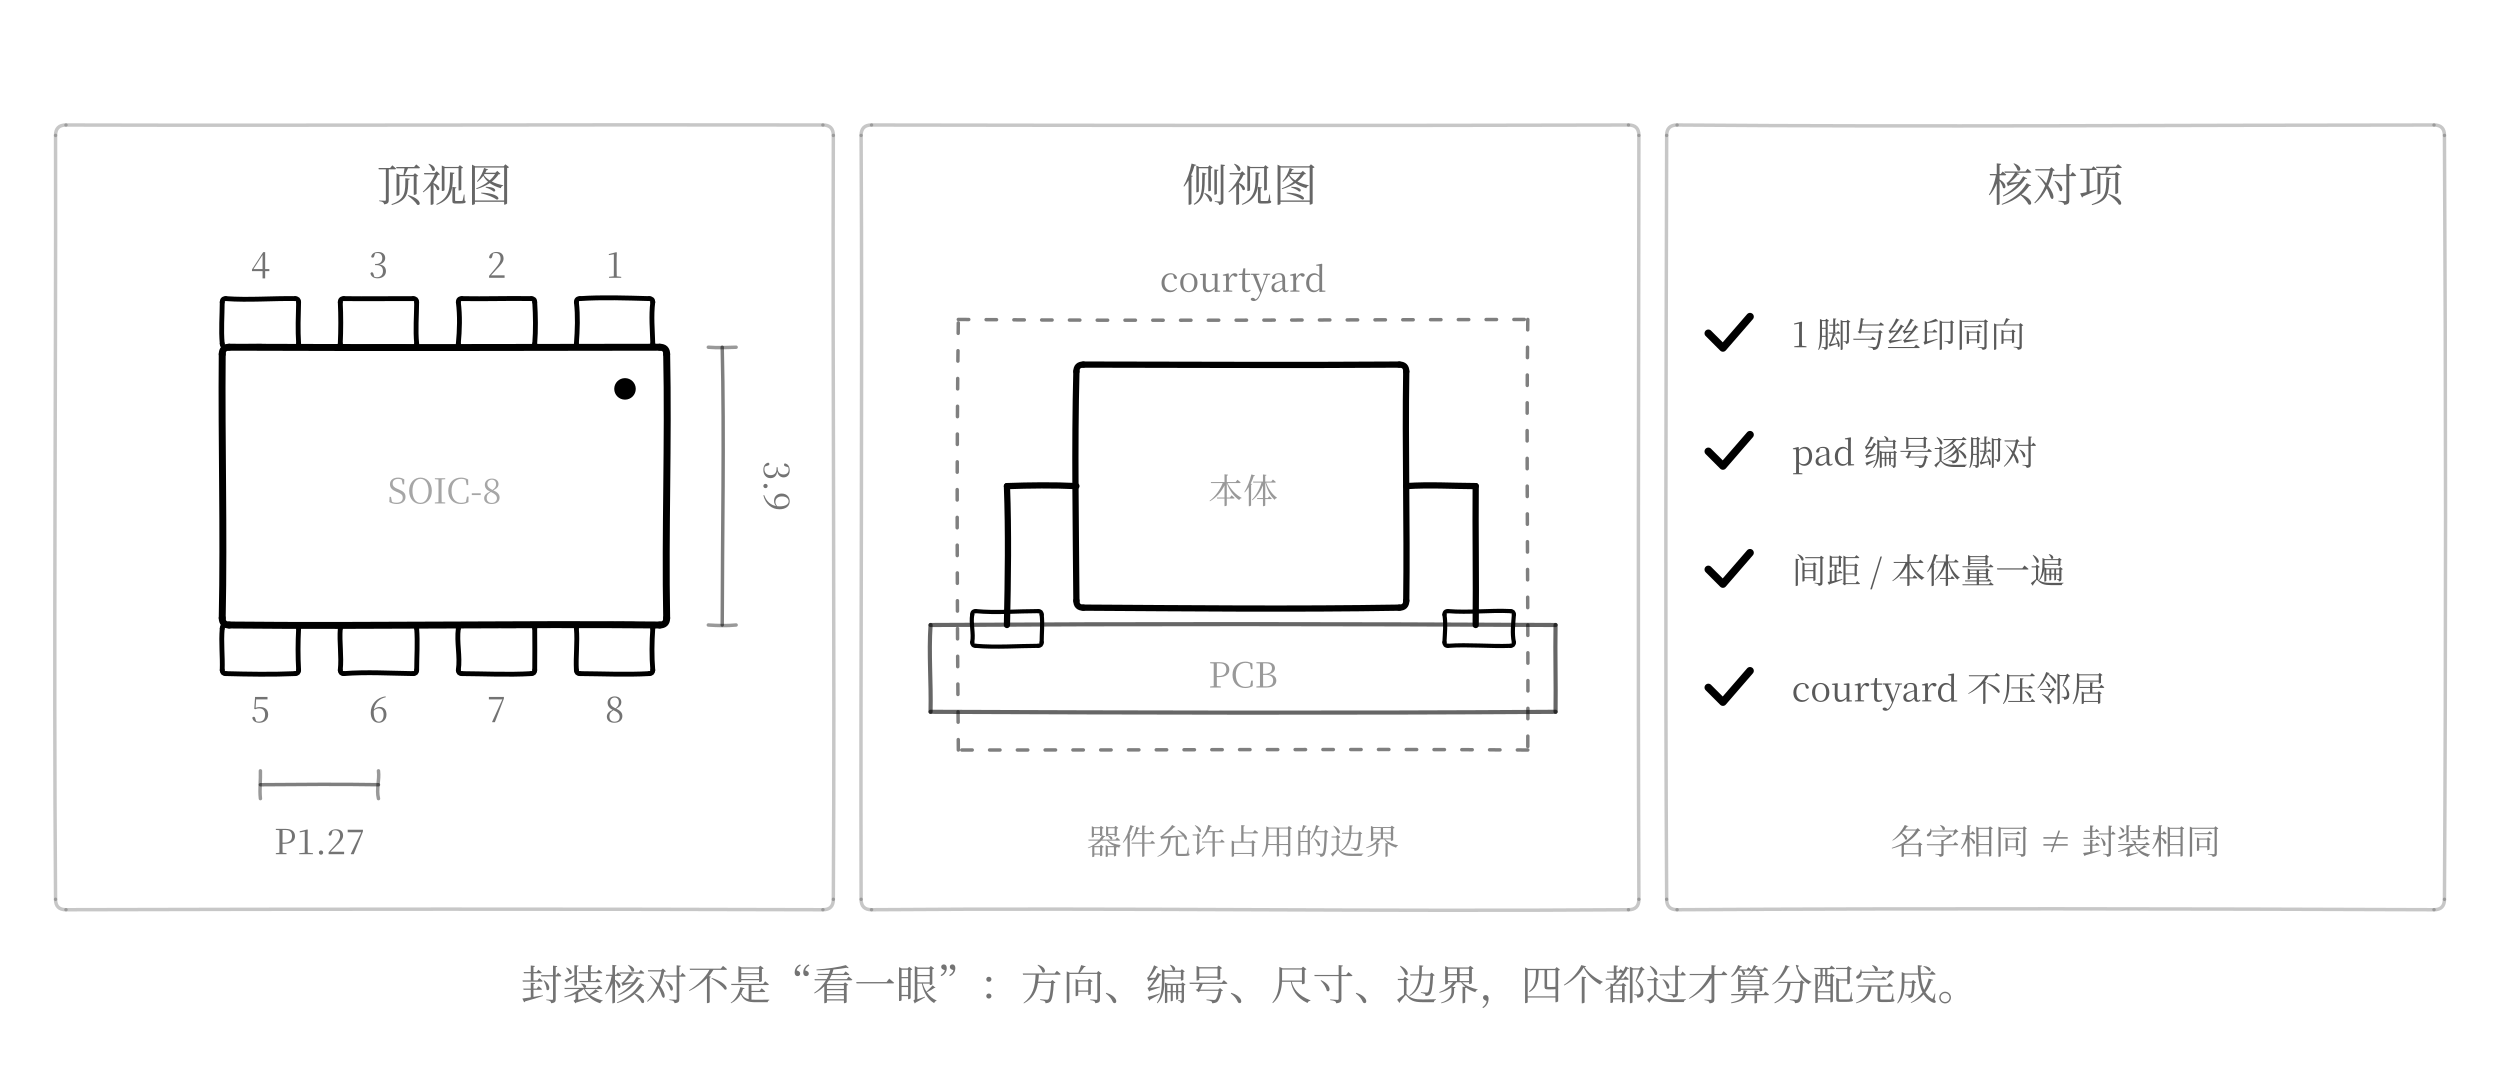
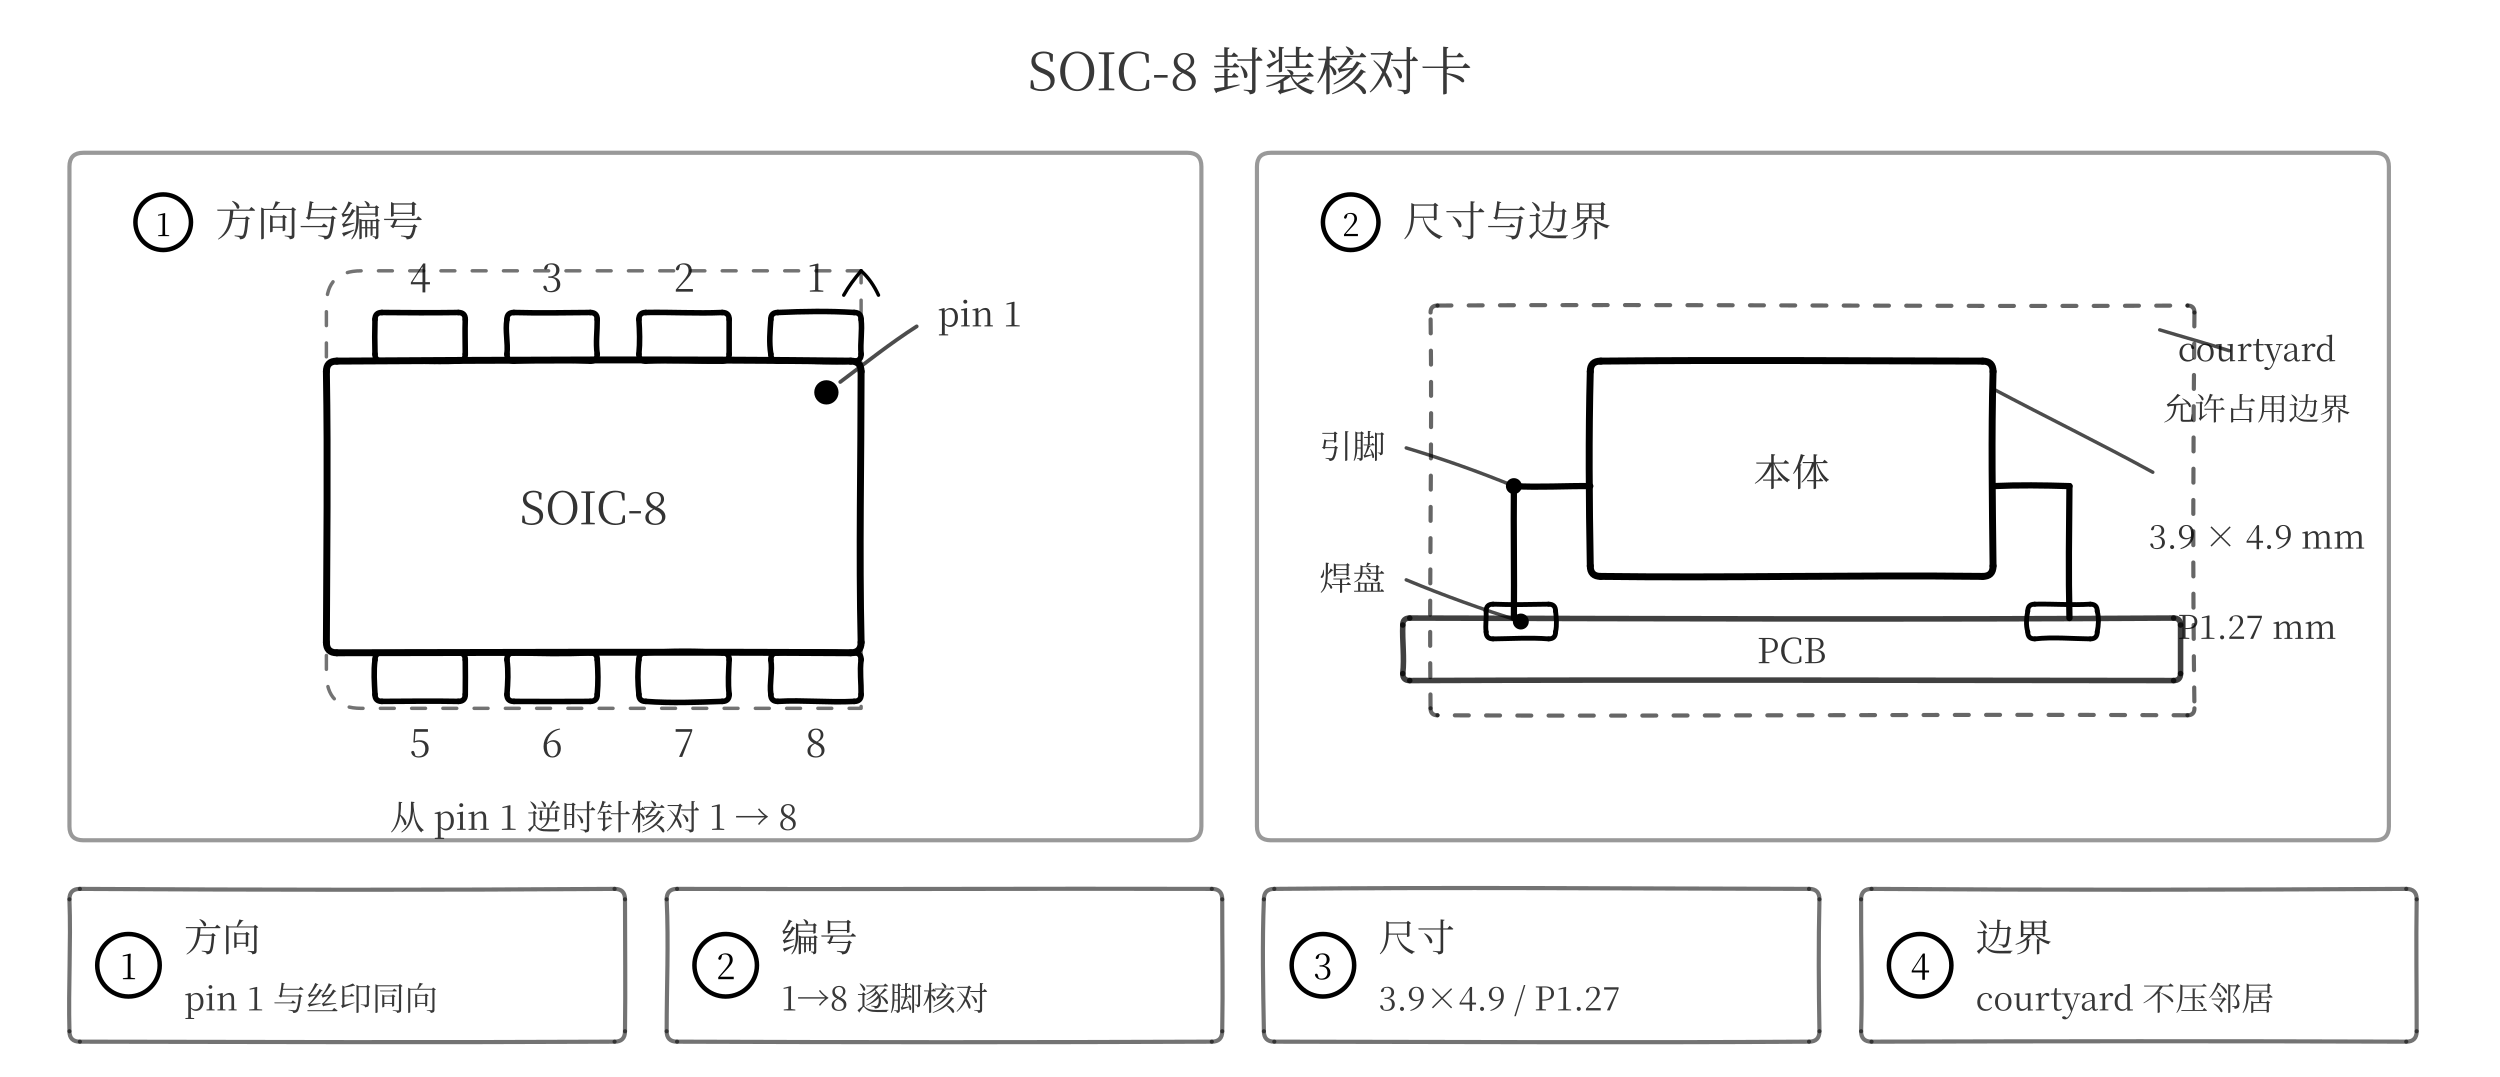
<svg xmlns="http://www.w3.org/2000/svg" viewBox="0 0 720 310" fill="none" stroke="currentColor" stroke-width="2.2" stroke-linecap="round" stroke-linejoin="round">
-   <path d="M19 36C91.67 36.2 164.33 35.84 237 36" stroke-width="1" opacity="0.22" />
-   <path d="M240 39C239.75 112.33 240.44 185.67 240 259" stroke-width="1" opacity="0.22" />
-   <path d="M237 262C164.33 261.77 91.67 261.8 19 262" stroke-width="1" opacity="0.22" />
-   <path d="M16 259C15.44 185.67 16.13 112.33 16 39" stroke-width="1" opacity="0.22" />
-   <path d="M16 39Q16 36 19 36" stroke-width="1" opacity="0.22" />
-   <path d="M237 36Q240 36 240 39" stroke-width="1" opacity="0.22" />
-   <path d="M240 259Q240 262 237 262" stroke-width="1" opacity="0.22" />
-   <path d="M19 262Q16 262 16 259" stroke-width="1" opacity="0.22" />
-   <text x="128" y="58" font-size="13" text-anchor="middle" font-family="Noto Serif CJK SC, Songti SC, SimSun, serif" fill="currentColor" stroke="none" opacity="0.6">顶视图</text>
-   <path d="M251 36C323.67 36.12 396.33 36.21 469 36" stroke-width="1" opacity="0.22" />
-   <path d="M472 39C471.93 112.33 471.7 185.67 472 259" stroke-width="1" opacity="0.22" />
-   <path d="M469 262C396.33 262.56 323.67 261.42 251 262" stroke-width="1" opacity="0.22" />
-   <path d="M248 259C247.79 185.67 248.42 112.33 248 39" stroke-width="1" opacity="0.22" />
-   <path d="M248 39Q248 36 251 36" stroke-width="1" opacity="0.22" />
-   <path d="M469 36Q472 36 472 39" stroke-width="1" opacity="0.22" />
-   <path d="M472 259Q472 262 469 262" stroke-width="1" opacity="0.22" />
-   <path d="M251 262Q248 262 248 259" stroke-width="1" opacity="0.22" />
-   <text x="360" y="58" font-size="13" text-anchor="middle" font-family="Noto Serif CJK SC, Songti SC, SimSun, serif" fill="currentColor" stroke="none" opacity="0.6">侧视图</text>
-   <path d="M483 36C555.67 36.59 628.33 36.01 701 36" stroke-width="1" opacity="0.22" />
-   <path d="M704 39C704.4 112.33 704.44 185.67 704 259" stroke-width="1" opacity="0.22" />
-   <path d="M701 262C628.33 261.73 555.67 261.58 483 262" stroke-width="1" opacity="0.22" />
-   <path d="M480 259C479.56 185.67 479.83 112.33 480 39" stroke-width="1" opacity="0.22" />
-   <path d="M480 39Q480 36 483 36" stroke-width="1" opacity="0.22" />
-   <path d="M701 36Q704 36 704 39" stroke-width="1" opacity="0.22" />
-   <path d="M704 259Q704 262 701 262" stroke-width="1" opacity="0.22" />
-   <path d="M483 262Q480 262 480 259" stroke-width="1" opacity="0.22" />
-   <text x="592" y="58" font-size="13" text-anchor="middle" font-family="Noto Serif CJK SC, Songti SC, SimSun, serif" fill="currentColor" stroke="none" opacity="0.6">核对项</text>
-   <path d="M66 100C107.33 100.16 148.67 100.09 190 100" stroke-width="2" />
-   <path d="M192 102C192.54 127.33 191.52 152.67 192 178" stroke-width="2" />
-   <path d="M190 180C148.67 179.6 107.33 180.43 66 180" stroke-width="2" />
-   <path d="M64 178C64.52 152.67 63.77 127.33 64 102" stroke-width="2" />
-   <path d="M64 102Q64 100 66 100" stroke-width="2" />
-   <path d="M190 100Q192 100 192 102" stroke-width="2" />
-   <path d="M192 178Q192 180 190 180" stroke-width="2" />
-   <path d="M66 180Q64 180 64 178" stroke-width="2" />
-   <text x="128" y="145" font-size="10" text-anchor="middle" font-family="Noto Serif CJK SC, Songti SC, SimSun, serif" fill="currentColor" stroke="none" opacity="0.35">SOIC-8</text>
-   <path d="M65 86C71.67 86.5 78.33 85.88 85 86" stroke-width="1.4" />
-   <path d="M86 87C85.89 91 85.75 95 86 99" stroke-width="1.4" />
-   <path d="M85 100C78.33 99.73 71.67 99.56 65 100" stroke-width="1.4" />
-   <path d="M64 99C63.64 95 63.98 91 64 87" stroke-width="1.4" />
-   <path d="M64 87Q64 86 65 86" stroke-width="1.4" />
-   <path d="M85 86Q86 86 86 87" stroke-width="1.4" />
-   <path d="M86 99Q86 100 85 100" stroke-width="1.4" />
-   <path d="M65 100Q64 100 64 99" stroke-width="1.4" />
-   <path d="M65 180C71.67 179.88 78.33 180.4 85 180" stroke-width="1.4" />
-   <path d="M86 181C85.79 185 85.78 189 86 193" stroke-width="1.4" />
-   <path d="M85 194C78.33 194.3 71.67 194.18 65 194" stroke-width="1.4" />
-   <path d="M64 193C64.14 189 63.64 185 64 181" stroke-width="1.4" />
-   <path d="M64 181Q64 180 65 180" stroke-width="1.4" />
-   <path d="M85 180Q86 180 86 181" stroke-width="1.4" />
-   <path d="M86 193Q86 194 85 194" stroke-width="1.4" />
-   <path d="M65 194Q64 194 64 193" stroke-width="1.4" />
-   <text x="75" y="80" font-size="10" text-anchor="middle" font-family="Noto Serif CJK SC, Songti SC, SimSun, serif" fill="currentColor" stroke="none" opacity="0.55">4</text>
-   <text x="75" y="208" font-size="10" text-anchor="middle" font-family="Noto Serif CJK SC, Songti SC, SimSun, serif" fill="currentColor" stroke="none" opacity="0.55">5</text>
-   <path d="M99 86C105.67 86.1 112.33 85.96 119 86" stroke-width="1.4" />
-   <path d="M120 87C119.97 91 119.62 95 120 99" stroke-width="1.4" />
-   <path d="M119 100C112.33 99.57 105.67 100.06 99 100" stroke-width="1.4" />
-   <path d="M98 99C98.18 95 98.19 91 98 87" stroke-width="1.4" />
-   <path d="M98 87Q98 86 99 86" stroke-width="1.4" />
-   <path d="M119 86Q120 86 120 87" stroke-width="1.4" />
-   <path d="M120 99Q120 100 119 100" stroke-width="1.4" />
-   <path d="M99 100Q98 100 98 99" stroke-width="1.4" />
-   <path d="M99 180C105.67 179.53 112.33 180.42 119 180" stroke-width="1.4" />
-   <path d="M120 181C120.31 185 120.01 189 120 193" stroke-width="1.4" />
-   <path d="M119 194C112.33 193.91 105.67 193.47 99 194" stroke-width="1.4" />
-   <path d="M98 193C98.42 189 97.7 185 98 181" stroke-width="1.4" />
-   <path d="M98 181Q98 180 99 180" stroke-width="1.4" />
-   <path d="M119 180Q120 180 120 181" stroke-width="1.4" />
-   <path d="M120 193Q120 194 119 194" stroke-width="1.4" />
-   <path d="M99 194Q98 194 98 193" stroke-width="1.4" />
-   <text x="109" y="80" font-size="10" text-anchor="middle" font-family="Noto Serif CJK SC, Songti SC, SimSun, serif" fill="currentColor" stroke="none" opacity="0.55">3</text>
-   <text x="109" y="208" font-size="10" text-anchor="middle" font-family="Noto Serif CJK SC, Songti SC, SimSun, serif" fill="currentColor" stroke="none" opacity="0.55">6</text>
-   <path d="M133 86C139.67 86.13 146.33 85.87 153 86" stroke-width="1.4" />
-   <path d="M154 87C154.25 91 154.31 95 154 99" stroke-width="1.4" />
-   <path d="M153 100C146.33 100.22 139.67 99.85 133 100" stroke-width="1.4" />
-   <path d="M132 99C132.37 95 132.5 91 132 87" stroke-width="1.4" />
-   <path d="M132 87Q132 86 133 86" stroke-width="1.4" />
-   <path d="M153 86Q154 86 154 87" stroke-width="1.4" />
-   <path d="M154 99Q154 100 153 100" stroke-width="1.4" />
-   <path d="M133 100Q132 100 132 99" stroke-width="1.4" />
-   <path d="M133 180C139.67 179.93 146.33 180.48 153 180" stroke-width="1.4" />
-   <path d="M154 181C154.02 185 154.05 189 154 193" stroke-width="1.4" />
-   <path d="M153 194C146.33 194.4 139.67 194.04 133 194" stroke-width="1.4" />
-   <path d="M132 193C132.58 189 131.47 185 132 181" stroke-width="1.4" />
-   <path d="M132 181Q132 180 133 180" stroke-width="1.4" />
-   <path d="M153 180Q154 180 154 181" stroke-width="1.4" />
-   <path d="M154 193Q154 194 153 194" stroke-width="1.4" />
-   <path d="M133 194Q132 194 132 193" stroke-width="1.4" />
-   <text x="143" y="80" font-size="10" text-anchor="middle" font-family="Noto Serif CJK SC, Songti SC, SimSun, serif" fill="currentColor" stroke="none" opacity="0.55">2</text>
-   <text x="143" y="208" font-size="10" text-anchor="middle" font-family="Noto Serif CJK SC, Songti SC, SimSun, serif" fill="currentColor" stroke="none" opacity="0.55">7</text>
-   <path d="M167 86C173.67 85.56 180.33 85.82 187 86" stroke-width="1.4" />
-   <path d="M188 87C187.5 91 187.9 95 188 99" stroke-width="1.4" />
-   <path d="M187 100C180.33 99.75 173.67 99.85 167 100" stroke-width="1.4" />
-   <path d="M166 99C166.29 95 166.46 91 166 87" stroke-width="1.4" />
-   <path d="M166 87Q166 86 167 86" stroke-width="1.4" />
-   <path d="M187 86Q188 86 188 87" stroke-width="1.4" />
-   <path d="M188 99Q188 100 187 100" stroke-width="1.4" />
-   <path d="M167 100Q166 100 166 99" stroke-width="1.4" />
-   <path d="M167 180C173.67 179.93 180.33 179.47 187 180" stroke-width="1.4" />
-   <path d="M188 181C187.73 185 187.67 189 188 193" stroke-width="1.4" />
-   <path d="M187 194C180.33 194.38 173.67 194.04 167 194" stroke-width="1.4" />
-   <path d="M166 193C165.78 189 166.35 185 166 181" stroke-width="1.4" />
-   <path d="M166 181Q166 180 167 180" stroke-width="1.4" />
-   <path d="M187 180Q188 180 188 181" stroke-width="1.4" />
-   <path d="M188 193Q188 194 187 194" stroke-width="1.4" />
-   <path d="M167 194Q166 194 166 193" stroke-width="1.4" />
-   <text x="177" y="80" font-size="10" text-anchor="middle" font-family="Noto Serif CJK SC, Songti SC, SimSun, serif" fill="currentColor" stroke="none" opacity="0.55">1</text>
-   <text x="177" y="208" font-size="10" text-anchor="middle" font-family="Noto Serif CJK SC, Songti SC, SimSun, serif" fill="currentColor" stroke="none" opacity="0.55">8</text>
-   <path d="M180 109.4C181.44 109.4 182.6 110.56 182.6 112C182.6 113.44 181.44 114.6 180 114.6C178.56 114.6 177.4 113.44 177.4 112C177.4 110.56 178.56 109.4 180 109.4Z" stroke-width="1" fill="currentColor" />
-   <path d="M75 226C86.33 225.92 97.67 225.8 109 226" stroke-width="1" opacity="0.5" />
-   <path d="M75 222C75.09 224.67 74.71 227.33 75 230" stroke-width="1" opacity="0.4" />
-   <path d="M109 222C109.33 224.67 108.34 227.33 109 230" stroke-width="1" opacity="0.4" />
-   <text x="92" y="246" font-size="10" text-anchor="middle" font-family="Noto Serif CJK SC, Songti SC, SimSun, serif" fill="currentColor" stroke="none" opacity="0.55">P1.27</text>
-   <path d="M208 100C208.61 126.67 208.04 153.33 208 180" stroke-width="1" opacity="0.5" />
-   <path d="M204 100C206.67 100.21 209.33 100.1 212 100" stroke-width="1" opacity="0.4" />
-   <path d="M204 180C206.67 180.17 209.33 180.27 212 180" stroke-width="1" opacity="0.4" />
-   <text x="220" y="140" font-size="10" text-anchor="middle" font-family="Noto Serif CJK SC, Songti SC, SimSun, serif" fill="currentColor" stroke="none" opacity="0.55" transform="rotate(90 220 140)">3.9</text>
-   <path d="M268 180C328 179.63 388 179.7 448 180" stroke-width="1.2" opacity="0.6" />
-   <path d="M448 180C447.85 188.33 448.12 196.67 448 205" stroke-width="1.2" opacity="0.6" />
-   <path d="M448 205C388 205.41 328 205.24 268 205" stroke-width="1.2" opacity="0.6" />
-   <path d="M268 205C268.2 196.67 267.45 188.33 268 180" stroke-width="1.2" opacity="0.6" />
-   <text x="358" y="198" font-size="10" text-anchor="middle" font-family="Noto Serif CJK SC, Songti SC, SimSun, serif" fill="currentColor" stroke="none" opacity="0.4">PCB</text>
-   <path d="M312 105C342.33 105.02 372.67 105.23 403 105" stroke-width="1.8" />
-   <path d="M405 107C404.64 129 405.3 151 405 173" stroke-width="1.8" />
-   <path d="M403 175C372.67 175.51 342.33 175.18 312 175" stroke-width="1.8" />
-   <path d="M310 173C309.85 151 309.44 129 310 107" stroke-width="1.8" />
-   <path d="M310 107Q310 105 312 105" stroke-width="1.8" />
-   <path d="M403 105Q405 105 405 107" stroke-width="1.8" />
-   <path d="M405 173Q405 175 403 175" stroke-width="1.8" />
-   <path d="M312 175Q310 175 310 173" stroke-width="1.8" />
-   <text x="358" y="145" font-size="10" text-anchor="middle" font-family="Noto Serif CJK SC, Songti SC, SimSun, serif" fill="currentColor" stroke="none" opacity="0.4">本体</text>
-   <path d="M310 140C303.33 139.67 296.67 139.76 290 140" stroke-width="1.8" />
-   <path d="M290 140C290.49 153.33 290.29 166.67 290 180" stroke-width="1.8" />
-   <path d="M405 140C411.67 139.54 418.33 139.97 425 140" stroke-width="1.8" />
-   <path d="M425 140C424.89 153.33 425.15 166.67 425 180" stroke-width="1.8" />
-   <path d="M281 176C287 176.58 293 175.99 299 176" stroke-width="1.2" />
-   <path d="M300 177C300.31 179.67 300 182.33 300 185" stroke-width="1.2" />
-   <path d="M299 186C293 186.02 287 186.51 281 186" stroke-width="1.2" />
-   <path d="M280 185C280.47 182.33 279.55 179.67 280 177" stroke-width="1.2" />
-   <path d="M280 177Q280 176 281 176" stroke-width="1.2" />
-   <path d="M299 176Q300 176 300 177" stroke-width="1.2" />
-   <path d="M300 185Q300 186 299 186" stroke-width="1.2" />
-   <path d="M281 186Q280 186 280 185" stroke-width="1.2" />
-   <path d="M417 176C423 176.5 429 175.71 435 176" stroke-width="1.2" />
-   <path d="M436 177C435.82 179.67 435.44 182.33 436 185" stroke-width="1.2" />
-   <path d="M435 186C429 186.23 423 185.56 417 186" stroke-width="1.2" />
-   <path d="M416 185C416.12 182.33 416.42 179.67 416 177" stroke-width="1.2" />
-   <path d="M416 177Q416 176 417 176" stroke-width="1.2" />
-   <path d="M435 176Q436 176 436 177" stroke-width="1.2" />
-   <path d="M436 185Q436 186 435 186" stroke-width="1.2" />
-   <path d="M417 186Q416 186 416 185" stroke-width="1.2" />
-   <path d="M276 92C330.67 92.47 385.33 92.09 440 92" stroke-width="1" stroke-dasharray="3 5" opacity="0.5" />
-   <path d="M440 92C439.49 133.33 440.23 174.67 440 216" stroke-width="1" stroke-dasharray="3 5" opacity="0.5" />
-   <path d="M440 216C385.33 215.63 330.67 216.08 276 216" stroke-width="1" stroke-dasharray="3 5" opacity="0.5" />
-   <path d="M276 216C275.65 174.67 275.47 133.33 276 92" stroke-width="1" stroke-dasharray="3 5" opacity="0.5" />
-   <text x="358" y="84" font-size="10" text-anchor="middle" font-family="Noto Serif CJK SC, Songti SC, SimSun, serif" fill="currentColor" stroke="none" opacity="0.5">courtyard</text>
-   <text x="358" y="246" font-size="10" text-anchor="middle" font-family="Noto Serif CJK SC, Songti SC, SimSun, serif" fill="currentColor" stroke="none" opacity="0.45">器件允许占用的边界</text>
-   <path d="M492 96l4.2 4.2L504 91.2" stroke-width="2.2" />
-   <text x="516" y="100" font-size="10" text-anchor="start" font-family="Noto Serif CJK SC, Songti SC, SimSun, serif" fill="currentColor" stroke="none" opacity="0.65">1 脚与丝印同向</text>
-   <path d="M492 130l4.2 4.2L504 125.2" stroke-width="2.2" />
-   <text x="516" y="134" font-size="10" text-anchor="start" font-family="Noto Serif CJK SC, Songti SC, SimSun, serif" fill="currentColor" stroke="none" opacity="0.65">pad 编号逐脚对</text>
-   <path d="M492 164l4.2 4.2L504 159.2" stroke-width="2.2" />
-   <text x="516" y="168" font-size="10" text-anchor="start" font-family="Noto Serif CJK SC, Songti SC, SimSun, serif" fill="currentColor" stroke="none" opacity="0.65">间距 / 本体量一遍</text>
-   <path d="M492 198l4.2 4.2L504 193.2" stroke-width="2.2" />
-   <text x="516" y="202" font-size="10" text-anchor="start" font-family="Noto Serif CJK SC, Songti SC, SimSun, serif" fill="currentColor" stroke="none" opacity="0.65">courtyard 不压邻居</text>
-   <text x="592" y="246" font-size="10" text-anchor="middle" font-family="Noto Serif CJK SC, Songti SC, SimSun, serif" fill="currentColor" stroke="none" opacity="0.5">名字相同 ≠ 封装相同</text>
-   <text x="360" y="288" font-size="12" text-anchor="middle" font-family="Noto Serif CJK SC, Songti SC, SimSun, serif" fill="currentColor" stroke="none" opacity="0.55">封装核对不是“看一眼”：方向、编号、尺寸、边界，四个都过才算分配完成。</text>
+   <text x="360" y="26" font-size="15" text-anchor="middle" font-family="Noto Serif CJK SC, Songti SC, SimSun, serif" fill="currentColor" stroke="none" opacity="0.78">SOIC-8 封装核对卡</text>
+   <path d="M24 44H342Q346 44 346 48V238Q346 242 342 242H24Q20 242 20 238V48Q20 44 24 44Z" stroke-width="1.2" opacity="0.4" />
+   <path d="M366 44H684Q688 44 688 48V238Q688 242 684 242H366Q362 242 362 238V48Q362 44 366 44Z" stroke-width="1.2" opacity="0.4" />
+   <path d="M47 56C51.42 56 55 59.58 55 64C55 68.42 51.42 72 47 72C42.58 72 39 68.42 39 64C39 59.58 42.58 56 47 56Z" stroke-width="1.3" />
+   <text x="47" y="68" font-size="9" text-anchor="middle" font-family="Noto Serif CJK SC, Songti SC, SimSun, serif" fill="currentColor" stroke="none">1</text>
+   <text x="62" y="68" font-size="12" text-anchor="start" font-family="Noto Serif CJK SC, Songti SC, SimSun, serif" fill="currentColor" stroke="none" opacity="0.78">方向与编号</text>
+   <path d="M389 56C393.42 56 397 59.58 397 64C397 68.42 393.42 72 389 72C384.58 72 381 68.42 381 64C381 59.58 384.58 56 389 56Z" stroke-width="1.3" />
+   <text x="389" y="68" font-size="9" text-anchor="middle" font-family="Noto Serif CJK SC, Songti SC, SimSun, serif" fill="currentColor" stroke="none">2</text>
+   <text x="404" y="68" font-size="12" text-anchor="start" font-family="Noto Serif CJK SC, Songti SC, SimSun, serif" fill="currentColor" stroke="none" opacity="0.78">尺寸与边界</text>
+   <path d="M97 104C146.33 103.71 195.67 103.41 245 104" stroke-width="2" />
+   <path d="M248 107C247.99 133 247.4 159 248 185" stroke-width="2" />
+   <path d="M245 188C195.67 187.66 146.33 187.94 97 188" stroke-width="2" />
+   <path d="M94 185C94.08 159 94.44 133 94 107" stroke-width="2" />
+   <path d="M94 107Q94 104 97 104" stroke-width="2" />
+   <path d="M245 104Q248 104 248 107" stroke-width="2" />
+   <path d="M248 185Q248 188 245 188" stroke-width="2" />
+   <path d="M97 188Q94 188 94 185" stroke-width="2" />
+   <text x="171" y="151" font-size="13" text-anchor="middle" font-family="Noto Serif CJK SC, Songti SC, SimSun, serif" fill="currentColor" stroke="none" opacity="0.8">SOIC-8</text>
+   <path d="M110 90C117.33 90.07 124.67 90.11 132 90" stroke-width="1.6" />
+   <path d="M134 92C133.87 95.33 134.01 98.67 134 102" stroke-width="1.6" />
+   <path d="M132 104C124.67 104.34 117.33 103.72 110 104" stroke-width="1.6" />
+   <path d="M108 102C107.9 98.67 107.91 95.33 108 92" stroke-width="1.6" />
+   <path d="M108 92Q108 90 110 90" stroke-width="1.6" />
+   <path d="M132 90Q134 90 134 92" stroke-width="1.6" />
+   <path d="M134 102Q134 104 132 104" stroke-width="1.6" />
+   <path d="M110 104Q108 104 108 102" stroke-width="1.6" />
+   <path d="M110 188C117.33 187.88 124.67 187.88 132 188" stroke-width="1.6" />
+   <path d="M134 190C134.04 193.33 134.04 196.67 134 200" stroke-width="1.6" />
+   <path d="M132 202C124.67 201.86 117.33 201.97 110 202" stroke-width="1.6" />
+   <path d="M108 200C107.82 196.67 107.57 193.33 108 190" stroke-width="1.6" />
+   <path d="M108 190Q108 188 110 188" stroke-width="1.6" />
+   <path d="M132 188Q134 188 134 190" stroke-width="1.6" />
+   <path d="M134 200Q134 202 132 202" stroke-width="1.6" />
+   <path d="M110 202Q108 202 108 200" stroke-width="1.6" />
+   <text x="121" y="84" font-size="11" text-anchor="middle" font-family="Noto Serif CJK SC, Songti SC, SimSun, serif" fill="currentColor" stroke="none" opacity="0.8">4</text>
+   <text x="121" y="218" font-size="11" text-anchor="middle" font-family="Noto Serif CJK SC, Songti SC, SimSun, serif" fill="currentColor" stroke="none" opacity="0.8">5</text>
+   <path d="M148 90C155.33 90.2 162.67 90.07 170 90" stroke-width="1.6" />
+   <path d="M172 92C172.04 95.33 171.52 98.67 172 102" stroke-width="1.6" />
+   <path d="M170 104C162.67 103.57 155.33 103.5 148 104" stroke-width="1.6" />
+   <path d="M146 102C146.36 98.67 145.44 95.33 146 92" stroke-width="1.6" />
+   <path d="M146 92Q146 90 148 90" stroke-width="1.6" />
+   <path d="M170 90Q172 90 172 92" stroke-width="1.6" />
+   <path d="M172 102Q172 104 170 104" stroke-width="1.6" />
+   <path d="M148 104Q146 104 146 102" stroke-width="1.6" />
+   <path d="M148 188C155.33 188.19 162.67 188.41 170 188" stroke-width="1.6" />
+   <path d="M172 190C172.24 193.33 172.31 196.67 172 200" stroke-width="1.6" />
+   <path d="M170 202C162.67 202.05 155.33 202.05 148 202" stroke-width="1.6" />
+   <path d="M146 200C146.25 196.67 146.45 193.33 146 190" stroke-width="1.6" />
+   <path d="M146 190Q146 188 148 188" stroke-width="1.6" />
+   <path d="M170 188Q172 188 172 190" stroke-width="1.6" />
+   <path d="M172 200Q172 202 170 202" stroke-width="1.6" />
+   <path d="M148 202Q146 202 146 200" stroke-width="1.6" />
+   <text x="159" y="84" font-size="11" text-anchor="middle" font-family="Noto Serif CJK SC, Songti SC, SimSun, serif" fill="currentColor" stroke="none" opacity="0.8">3</text>
+   <text x="159" y="218" font-size="11" text-anchor="middle" font-family="Noto Serif CJK SC, Songti SC, SimSun, serif" fill="currentColor" stroke="none" opacity="0.8">6</text>
+   <path d="M186 90C193.33 89.85 200.67 90.32 208 90" stroke-width="1.6" />
+   <path d="M210 92C209.95 95.33 210.03 98.67 210 102" stroke-width="1.6" />
+   <path d="M208 104C200.67 104.14 193.33 103.55 186 104" stroke-width="1.6" />
+   <path d="M184 102C184.33 98.67 184.21 95.33 184 92" stroke-width="1.6" />
+   <path d="M184 92Q184 90 186 90" stroke-width="1.6" />
+   <path d="M208 90Q210 90 210 92" stroke-width="1.6" />
+   <path d="M210 102Q210 104 208 104" stroke-width="1.6" />
+   <path d="M186 104Q184 104 184 102" stroke-width="1.6" />
+   <path d="M186 188C193.33 187.48 200.67 187.43 208 188" stroke-width="1.6" />
+   <path d="M210 190C209.86 193.33 209.6 196.67 210 200" stroke-width="1.6" />
+   <path d="M208 202C200.67 202.25 193.33 202.56 186 202" stroke-width="1.6" />
+   <path d="M184 200C183.66 196.67 183.58 193.33 184 190" stroke-width="1.6" />
+   <path d="M184 190Q184 188 186 188" stroke-width="1.6" />
+   <path d="M208 188Q210 188 210 190" stroke-width="1.6" />
+   <path d="M210 200Q210 202 208 202" stroke-width="1.6" />
+   <path d="M186 202Q184 202 184 200" stroke-width="1.6" />
+   <text x="197" y="84" font-size="11" text-anchor="middle" font-family="Noto Serif CJK SC, Songti SC, SimSun, serif" fill="currentColor" stroke="none" opacity="0.8">2</text>
+   <text x="197" y="218" font-size="11" text-anchor="middle" font-family="Noto Serif CJK SC, Songti SC, SimSun, serif" fill="currentColor" stroke="none" opacity="0.8">7</text>
+   <path d="M224 90C231.33 89.67 238.67 89.54 246 90" stroke-width="1.6" />
+   <path d="M248 92C248.37 95.33 247.71 98.67 248 102" stroke-width="1.6" />
+   <path d="M246 104C238.67 104.51 231.33 103.68 224 104" stroke-width="1.6" />
+   <path d="M222 102C221.46 98.67 221.77 95.33 222 92" stroke-width="1.6" />
+   <path d="M222 92Q222 90 224 90" stroke-width="1.6" />
+   <path d="M246 90Q248 90 248 92" stroke-width="1.6" />
+   <path d="M248 102Q248 104 246 104" stroke-width="1.6" />
+   <path d="M224 104Q222 104 222 102" stroke-width="1.6" />
+   <path d="M224 188C231.33 187.57 238.67 187.69 246 188" stroke-width="1.6" />
+   <path d="M248 190C247.57 193.33 248.05 196.67 248 200" stroke-width="1.6" />
+   <path d="M246 202C238.67 202.39 231.33 201.56 224 202" stroke-width="1.6" />
+   <path d="M222 200C221.55 196.67 222.54 193.33 222 190" stroke-width="1.6" />
+   <path d="M222 190Q222 188 224 188" stroke-width="1.6" />
+   <path d="M246 188Q248 188 248 190" stroke-width="1.6" />
+   <path d="M248 200Q248 202 246 202" stroke-width="1.6" />
+   <path d="M224 202Q222 202 222 200" stroke-width="1.6" />
+   <text x="235" y="84" font-size="11" text-anchor="middle" font-family="Noto Serif CJK SC, Songti SC, SimSun, serif" fill="currentColor" stroke="none" opacity="0.8">1</text>
+   <text x="235" y="218" font-size="11" text-anchor="middle" font-family="Noto Serif CJK SC, Songti SC, SimSun, serif" fill="currentColor" stroke="none" opacity="0.8">8</text>
+   <path d="M238 110C239.66 110 241 111.34 241 113C241 114.66 239.66 116 238 116C236.34 116 235 114.66 235 113C235 111.34 236.34 110 238 110Z" stroke-width="1" fill="currentColor" />
+   <path d="M242 110C249.27 104.57 256.35 98.89 264 94" stroke-width="1.1" opacity="0.7" />
+   <text x="270" y="94" font-size="10" text-anchor="start" font-family="Noto Serif CJK SC, Songti SC, SimSun, serif" fill="currentColor" stroke="none" opacity="0.8">pin 1</text>
+   <path d="M248 78H104Q94 78 94 88V194Q94 204 104 204H248V78" stroke-width="1" stroke-dasharray="4 5" opacity="0.55" />
+   <path d="M248 78C246.15 80.2 244.39 82.47 243 85" stroke-width="1" />
+   <path d="M248 78C250.19 79.96 251.77 82.35 253 85" stroke-width="1" />
+   <text x="171" y="239" font-size="10" text-anchor="middle" font-family="Noto Serif CJK SC, Songti SC, SimSun, serif" fill="currentColor" stroke="none" opacity="0.78">从 pin 1 逆时针核对 1 → 8</text>
+   <path d="M406 178C479.33 178.19 552.67 178.47 626 178" stroke-width="1.6" opacity="0.75" />
+   <path d="M628 180C628.01 184.67 627.98 189.33 628 194" stroke-width="1.6" opacity="0.75" />
+   <path d="M626 196C552.67 195.96 479.33 195.7 406 196" stroke-width="1.6" opacity="0.75" />
+   <path d="M404 194C404.52 189.33 403.81 184.67 404 180" stroke-width="1.6" opacity="0.75" />
+   <path d="M404 180Q404 178 406 178" stroke-width="1.6" opacity="0.75" />
+   <path d="M626 178Q628 178 628 180" stroke-width="1.6" opacity="0.75" />
+   <path d="M628 194Q628 196 626 196" stroke-width="1.6" opacity="0.75" />
+   <path d="M406 196Q404 196 404 194" stroke-width="1.6" opacity="0.75" />
+   <text x="516" y="191" font-size="10" text-anchor="middle" font-family="Noto Serif CJK SC, Songti SC, SimSun, serif" fill="currentColor" stroke="none" opacity="0.8">PCB</text>
+   <path d="M461 104C497.67 103.64 534.33 103.92 571 104" stroke-width="2" />
+   <path d="M574 107C573.49 125.67 573.79 144.33 574 163" stroke-width="2" />
+   <path d="M571 166C534.33 165.57 497.67 166.47 461 166" stroke-width="2" />
+   <path d="M458 163C457.66 144.33 457.51 125.67 458 107" stroke-width="2" />
+   <path d="M458 107Q458 104 461 104" stroke-width="2" />
+   <path d="M571 104Q574 104 574 107" stroke-width="2" />
+   <path d="M574 163Q574 166 571 166" stroke-width="2" />
+   <path d="M461 166Q458 166 458 163" stroke-width="2" />
+   <text x="516" y="140" font-size="11" text-anchor="middle" font-family="Noto Serif CJK SC, Songti SC, SimSun, serif" fill="currentColor" stroke="none" opacity="0.8">本体</text>
+   <path d="M458 140C450.67 139.91 443.33 140.42 436 140" stroke-width="1.8" />
+   <path d="M436 140C435.87 152.67 436.12 165.33 436 178" stroke-width="1.8" />
+   <path d="M574 140C581.33 139.66 588.67 139.76 596 140" stroke-width="1.8" />
+   <path d="M596 140C595.89 152.67 595.7 165.33 596 178" stroke-width="1.8" />
+   <path d="M430 174C435.33 174.22 440.67 174.09 446 174" stroke-width="1.4" />
+   <path d="M448 176C448.23 178 448.44 180 448 182" stroke-width="1.4" />
+   <path d="M446 184C440.67 183.58 435.33 183.94 430 184" stroke-width="1.4" />
+   <path d="M428 182C427.73 180 428.14 178 428 176" stroke-width="1.4" />
+   <path d="M428 176Q428 174 430 174" stroke-width="1.4" />
+   <path d="M446 174Q448 174 448 176" stroke-width="1.4" />
+   <path d="M448 182Q448 184 446 184" stroke-width="1.4" />
+   <path d="M430 184Q428 184 428 182" stroke-width="1.4" />
+   <path d="M586 174C591.33 173.88 596.67 174.34 602 174" stroke-width="1.4" />
+   <path d="M604 176C604.53 178 604.39 180 604 182" stroke-width="1.4" />
+   <path d="M602 184C596.67 183.95 591.33 183.41 586 184" stroke-width="1.4" />
+   <path d="M584 182C583.42 180 583.6 178 584 176" stroke-width="1.4" />
+   <path d="M584 176Q584 174 586 174" stroke-width="1.4" />
+   <path d="M602 174Q604 174 604 176" stroke-width="1.4" />
+   <path d="M604 182Q604 184 602 184" stroke-width="1.4" />
+   <path d="M586 184Q584 184 584 182" stroke-width="1.4" />
+   <path d="M414 88C486 87.53 558 88.42 630 88" stroke-width="1.2" stroke-dasharray="4 5" opacity="0.6" />
+   <path d="M632 90C631.66 128 631.47 166 632 204" stroke-width="1.2" stroke-dasharray="4 5" opacity="0.6" />
+   <path d="M630 206C558 205.59 486 206.37 414 206" stroke-width="1.2" stroke-dasharray="4 5" opacity="0.6" />
+   <path d="M412 204C411.56 166 412.51 128 412 90" stroke-width="1.2" stroke-dasharray="4 5" opacity="0.6" />
+   <path d="M412 90Q412 88 414 88" stroke-width="1.2" stroke-dasharray="4 5" opacity="0.6" />
+   <path d="M630 88Q632 88 632 90" stroke-width="1.2" stroke-dasharray="4 5" opacity="0.6" />
+   <path d="M632 204Q632 206 630 206" stroke-width="1.2" stroke-dasharray="4 5" opacity="0.6" />
+   <path d="M414 206Q412 206 412 204" stroke-width="1.2" stroke-dasharray="4 5" opacity="0.6" />
+   <text x="380" y="132" font-size="9.5" text-anchor="start" font-family="Noto Serif CJK SC, Songti SC, SimSun, serif" fill="currentColor" stroke="none" opacity="0.8">引脚</text>
+   <path d="M405 129C415.51 132.16 425.85 135.83 436 140" stroke-width="1" opacity="0.7" />
+   <path d="M436 138.2C436.99 138.2 437.8 139.01 437.8 140C437.8 140.99 436.99 141.8 436 141.8C435.01 141.8 434.2 140.99 434.2 140C434.2 139.01 435.01 138.2 436 138.2Z" stroke-width="1" fill="currentColor" />
+   <text x="380" y="170" font-size="9.5" text-anchor="start" font-family="Noto Serif CJK SC, Songti SC, SimSun, serif" fill="currentColor" stroke="none" opacity="0.8">焊盘</text>
+   <path d="M405 167C415.81 171.52 426.84 175.45 438 179" stroke-width="1" opacity="0.7" />
+   <path d="M438 177.2C438.99 177.2 439.8 178.01 439.8 179C439.8 179.99 438.99 180.8 438 180.8C437.01 180.8 436.2 179.99 436.2 179C436.2 178.01 437.01 177.2 438 177.2Z" stroke-width="1" fill="currentColor" />
+   <text x="650" y="104" font-size="9.5" text-anchor="middle" font-family="Noto Serif CJK SC, Songti SC, SimSun, serif" fill="currentColor" stroke="none" opacity="0.8">courtyard</text>
+   <text x="650" y="121" font-size="9" text-anchor="middle" font-family="Noto Serif CJK SC, Songti SC, SimSun, serif" fill="currentColor" stroke="none" opacity="0.8">允许占用边界</text>
+   <path d="M622 95C628.66 97.03 635.38 98.85 642 101" stroke-width="1" opacity="0.7" />
+   <text x="650" y="158" font-size="9.5" text-anchor="middle" font-family="Noto Serif CJK SC, Songti SC, SimSun, serif" fill="currentColor" stroke="none" opacity="0.8">3.9 × 4.9 mm</text>
+   <path d="M574 112C589.28 120.1 604.83 127.69 620 136" stroke-width="1" opacity="0.7" />
+   <text x="650" y="184" font-size="9.5" text-anchor="middle" font-family="Noto Serif CJK SC, Songti SC, SimSun, serif" fill="currentColor" stroke="none" opacity="0.8">P1.27 mm</text>
+   <path d="M23 256C74.33 256.29 125.67 256.37 177 256" stroke-width="1.2" opacity="0.55" />
+   <path d="M180 259C179.99 271.67 180.17 284.33 180 297" stroke-width="1.2" opacity="0.55" />
+   <path d="M177 300C125.67 300.26 74.33 300.09 23 300" stroke-width="1.2" opacity="0.55" />
+   <path d="M20 297C19.66 284.33 20.46 271.67 20 259" stroke-width="1.2" opacity="0.55" />
+   <path d="M20 259Q20 256 23 256" stroke-width="1.2" opacity="0.55" />
+   <path d="M177 256Q180 256 180 259" stroke-width="1.2" opacity="0.55" />
+   <path d="M180 297Q180 300 177 300" stroke-width="1.2" opacity="0.55" />
+   <path d="M23 300Q20 300 20 297" stroke-width="1.2" opacity="0.55" />
+   <path d="M37 269C41.97 269 46 273.03 46 278C46 282.97 41.97 287 37 287C32.03 287 28 282.97 28 278C28 273.03 32.03 269 37 269Z" stroke-width="1.3" />
+   <text x="37" y="282" font-size="10" text-anchor="middle" font-family="Noto Serif CJK SC, Songti SC, SimSun, serif" fill="currentColor" stroke="none">1</text>
+   <text x="53" y="274" font-size="11" text-anchor="start" font-family="Noto Serif CJK SC, Songti SC, SimSun, serif" fill="currentColor" stroke="none" opacity="0.8">方向</text>
+   <text x="53" y="291" font-size="9.5" text-anchor="start" font-family="Noto Serif CJK SC, Songti SC, SimSun, serif" fill="currentColor" stroke="none" opacity="0.78">pin 1 与丝印同向</text>
+   <path d="M195 256C246.33 256.18 297.67 255.86 349 256" stroke-width="1.2" opacity="0.55" />
+   <path d="M352 259C351.98 271.67 352.24 284.33 352 297" stroke-width="1.2" opacity="0.55" />
+   <path d="M349 300C297.67 300.22 246.33 300.19 195 300" stroke-width="1.2" opacity="0.55" />
+   <path d="M192 297C191.99 284.33 192.59 271.67 192 259" stroke-width="1.2" opacity="0.55" />
+   <path d="M192 259Q192 256 195 256" stroke-width="1.2" opacity="0.55" />
+   <path d="M349 256Q352 256 352 259" stroke-width="1.2" opacity="0.55" />
+   <path d="M352 297Q352 300 349 300" stroke-width="1.2" opacity="0.55" />
+   <path d="M195 300Q192 300 192 297" stroke-width="1.2" opacity="0.55" />
+   <path d="M209 269C213.97 269 218 273.03 218 278C218 282.97 213.97 287 209 287C204.03 287 200 282.97 200 278C200 273.03 204.03 269 209 269Z" stroke-width="1.3" />
+   <text x="209" y="282" font-size="10" text-anchor="middle" font-family="Noto Serif CJK SC, Songti SC, SimSun, serif" fill="currentColor" stroke="none">2</text>
+   <text x="225" y="274" font-size="11" text-anchor="start" font-family="Noto Serif CJK SC, Songti SC, SimSun, serif" fill="currentColor" stroke="none" opacity="0.8">编号</text>
+   <text x="225" y="291" font-size="9.5" text-anchor="start" font-family="Noto Serif CJK SC, Songti SC, SimSun, serif" fill="currentColor" stroke="none" opacity="0.78">1→8 逐脚核对</text>
+   <path d="M367 256C418.33 255.48 469.67 255.92 521 256" stroke-width="1.2" opacity="0.55" />
+   <path d="M524 259C523.7 271.67 523.79 284.33 524 297" stroke-width="1.2" opacity="0.55" />
+   <path d="M521 300C469.67 300.33 418.33 300.05 367 300" stroke-width="1.2" opacity="0.55" />
+   <path d="M364 297C363.78 284.33 363.49 271.67 364 259" stroke-width="1.2" opacity="0.55" />
+   <path d="M364 259Q364 256 367 256" stroke-width="1.2" opacity="0.55" />
+   <path d="M521 256Q524 256 524 259" stroke-width="1.2" opacity="0.55" />
+   <path d="M524 297Q524 300 521 300" stroke-width="1.2" opacity="0.55" />
+   <path d="M367 300Q364 300 364 297" stroke-width="1.2" opacity="0.55" />
+   <path d="M381 269C385.97 269 390 273.03 390 278C390 282.97 385.97 287 381 287C376.03 287 372 282.97 372 278C372 273.03 376.03 269 381 269Z" stroke-width="1.3" />
+   <text x="381" y="282" font-size="10" text-anchor="middle" font-family="Noto Serif CJK SC, Songti SC, SimSun, serif" fill="currentColor" stroke="none">3</text>
+   <text x="397" y="274" font-size="11" text-anchor="start" font-family="Noto Serif CJK SC, Songti SC, SimSun, serif" fill="currentColor" stroke="none" opacity="0.8">尺寸</text>
+   <text x="397" y="291" font-size="9.5" text-anchor="start" font-family="Noto Serif CJK SC, Songti SC, SimSun, serif" fill="currentColor" stroke="none" opacity="0.78">3.9×4.9 / P1.27</text>
+   <path d="M539 256C590.33 256.35 641.67 256.28 693 256" stroke-width="1.2" opacity="0.55" />
+   <path d="M696 259C695.8 271.67 696.02 284.33 696 297" stroke-width="1.2" opacity="0.55" />
+   <path d="M693 300C641.67 299.81 590.33 299.87 539 300" stroke-width="1.2" opacity="0.55" />
+   <path d="M536 297C536.39 284.33 535.91 271.67 536 259" stroke-width="1.2" opacity="0.55" />
+   <path d="M536 259Q536 256 539 256" stroke-width="1.2" opacity="0.55" />
+   <path d="M693 256Q696 256 696 259" stroke-width="1.2" opacity="0.55" />
+   <path d="M696 297Q696 300 693 300" stroke-width="1.2" opacity="0.55" />
+   <path d="M539 300Q536 300 536 297" stroke-width="1.2" opacity="0.55" />
+   <path d="M553 269C557.97 269 562 273.03 562 278C562 282.97 557.97 287 553 287C548.03 287 544 282.97 544 278C544 273.03 548.03 269 553 269Z" stroke-width="1.3" />
+   <text x="553" y="282" font-size="10" text-anchor="middle" font-family="Noto Serif CJK SC, Songti SC, SimSun, serif" fill="currentColor" stroke="none">4</text>
+   <text x="569" y="274" font-size="11" text-anchor="start" font-family="Noto Serif CJK SC, Songti SC, SimSun, serif" fill="currentColor" stroke="none" opacity="0.8">边界</text>
+   <text x="569" y="291" font-size="9.5" text-anchor="start" font-family="Noto Serif CJK SC, Songti SC, SimSun, serif" fill="currentColor" stroke="none" opacity="0.78">courtyard 不压邻居</text>
</svg>
